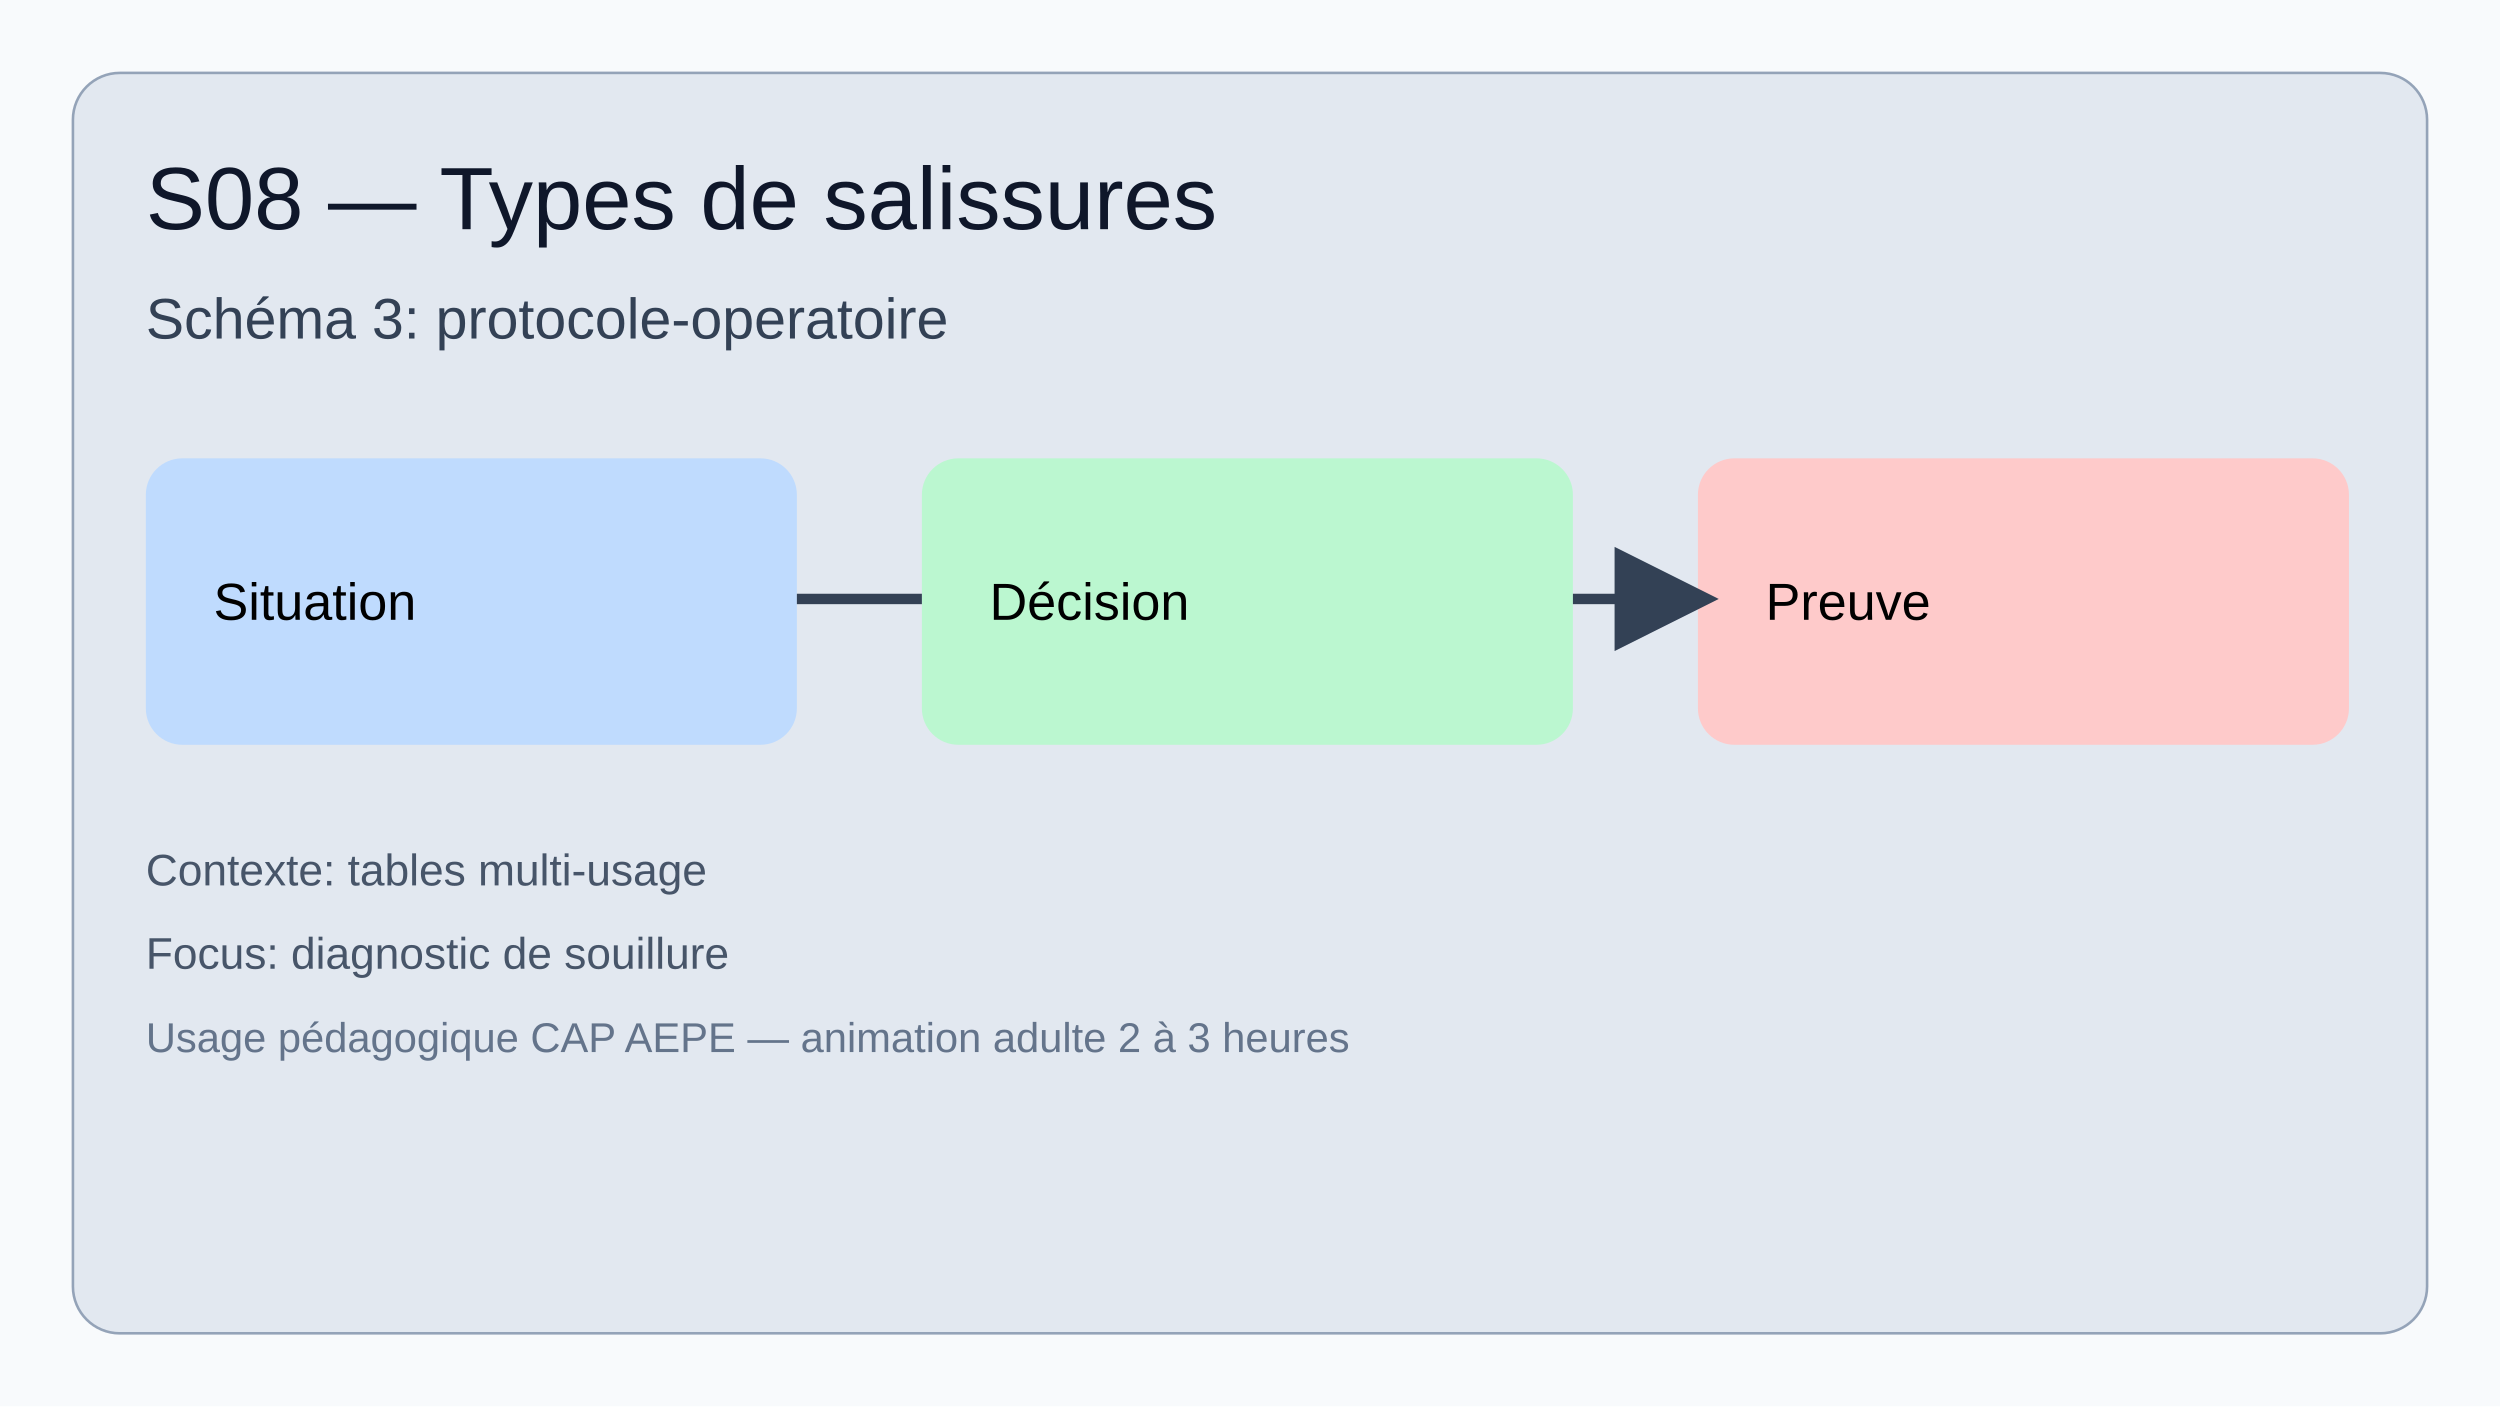
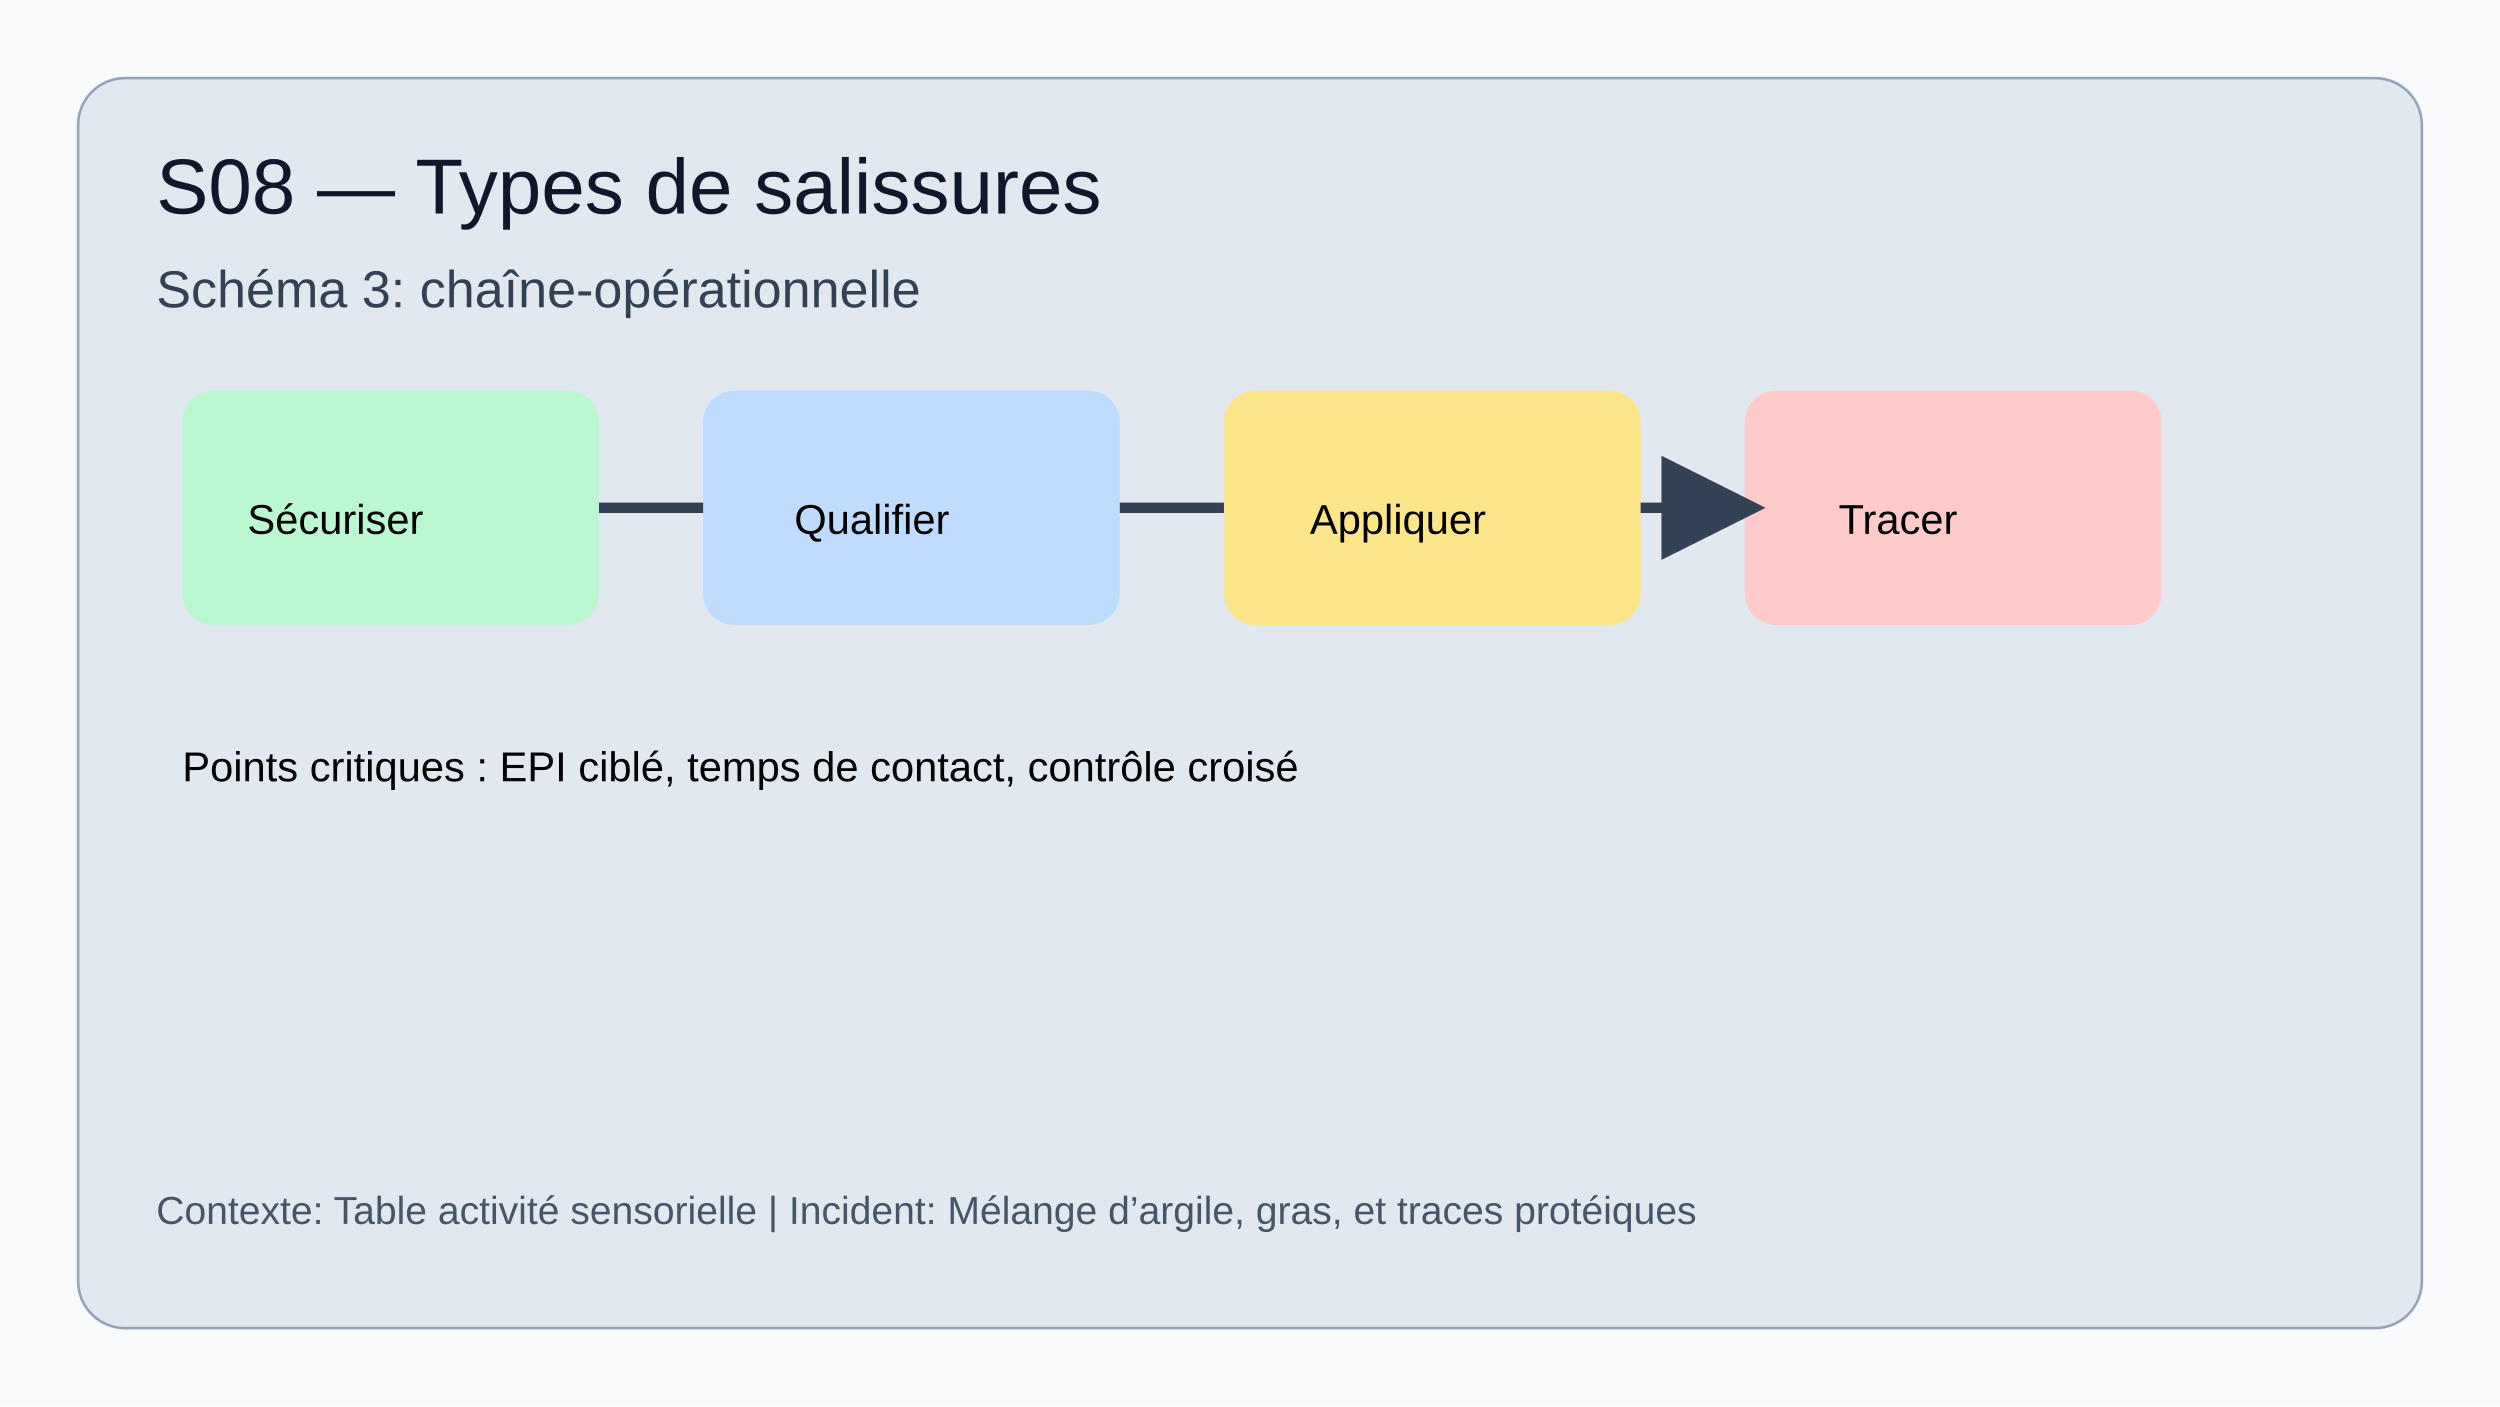
<svg xmlns="http://www.w3.org/2000/svg" viewBox="0 0 960 540">
  <rect width="960" height="540" fill="#f8fafc" />
-   <rect x="28" y="28" width="904" height="484" rx="18" fill="#e2e8f0" stroke="#94a3b8" />
-   <text x="56" y="88" font-family="Arial" font-size="34" fill="#0f172a">S08 — Types de salissures</text>
-   <text x="56" y="130" font-family="Arial" font-size="22" fill="#334155">Schéma 3: protocole-operatoire</text>
-   <rect x="56" y="176" width="250" height="110" rx="14" fill="#bfdbfe" />
-   <text x="82" y="238" font-family="Arial" font-size="20">Situation</text>
-   <rect x="354" y="176" width="250" height="110" rx="14" fill="#bbf7d0" />
-   <text x="380" y="238" font-family="Arial" font-size="20">Décision</text>
-   <rect x="652" y="176" width="250" height="110" rx="14" fill="#fecaca" />
-   <text x="678" y="238" font-family="Arial" font-size="20">Preuve</text>
-   <path d="M306 230h48M604 230h48" stroke="#334155" stroke-width="4" marker-end="url(#arr)" />
+   <rect x="30" y="30" width="900" height="480" rx="18" fill="#e2e8f0" stroke="#94a3b8" />
+   <text x="60" y="82" font-size="30" font-family="Arial" fill="#0f172a">S08 — Types de salissures</text>
+   <text x="60" y="118" font-size="20" font-family="Arial" fill="#334155">Schéma 3: chaîne-opérationnelle</text>
+   <rect x="70" y="150" width="160" height="90" rx="12" fill="#bbf7d0" />
+   <text x="95" y="205" font-size="16" font-family="Arial">Sécuriser</text>
+   <rect x="270" y="150" width="160" height="90" rx="12" fill="#bfdbfe" />
+   <text x="305" y="205" font-size="16" font-family="Arial">Qualifier</text>
+   <rect x="470" y="150" width="160" height="90" rx="12" fill="#fde68a" />
+   <text x="503" y="205" font-size="16" font-family="Arial">Appliquer</text>
+   <rect x="670" y="150" width="160" height="90" rx="12" fill="#fecaca" />
+   <text x="706" y="205" font-size="16" font-family="Arial">Tracer</text>
+   <path d="M230 195h40M430 195h40M630 195h40" stroke="#334155" stroke-width="4" marker-end="url(#a)" />
+   <text x="70" y="300" font-size="16" font-family="Arial">Points critiques : EPI ciblé, temps de contact, contrôle croisé</text>
+   <text x="60" y="470" font-size="15" font-family="Arial" fill="#475569">Contexte: Table activité sensorielle | Incident: Mélange d’argile, gras, et traces protéiques</text>
  <defs>
-     <marker id="arr" markerWidth="10" markerHeight="10" refX="8" refY="5" orient="auto">
+     <marker id="a" markerWidth="10" markerHeight="10" refX="8" refY="5" orient="auto">
      <polygon points="0,0 10,5 0,10" fill="#334155" />
    </marker>
  </defs>
-   <text x="56" y="340" font-family="Arial" font-size="17" fill="#475569">Contexte: tables multi-usage</text>
-   <text x="56" y="372" font-family="Arial" font-size="17" fill="#475569">Focus: diagnostic de souillure</text>
-   <text x="56" y="404" font-family="Arial" font-size="16" fill="#64748b">Usage pédagogique CAP AEPE — animation adulte 2 à 3 heures</text>
</svg>
